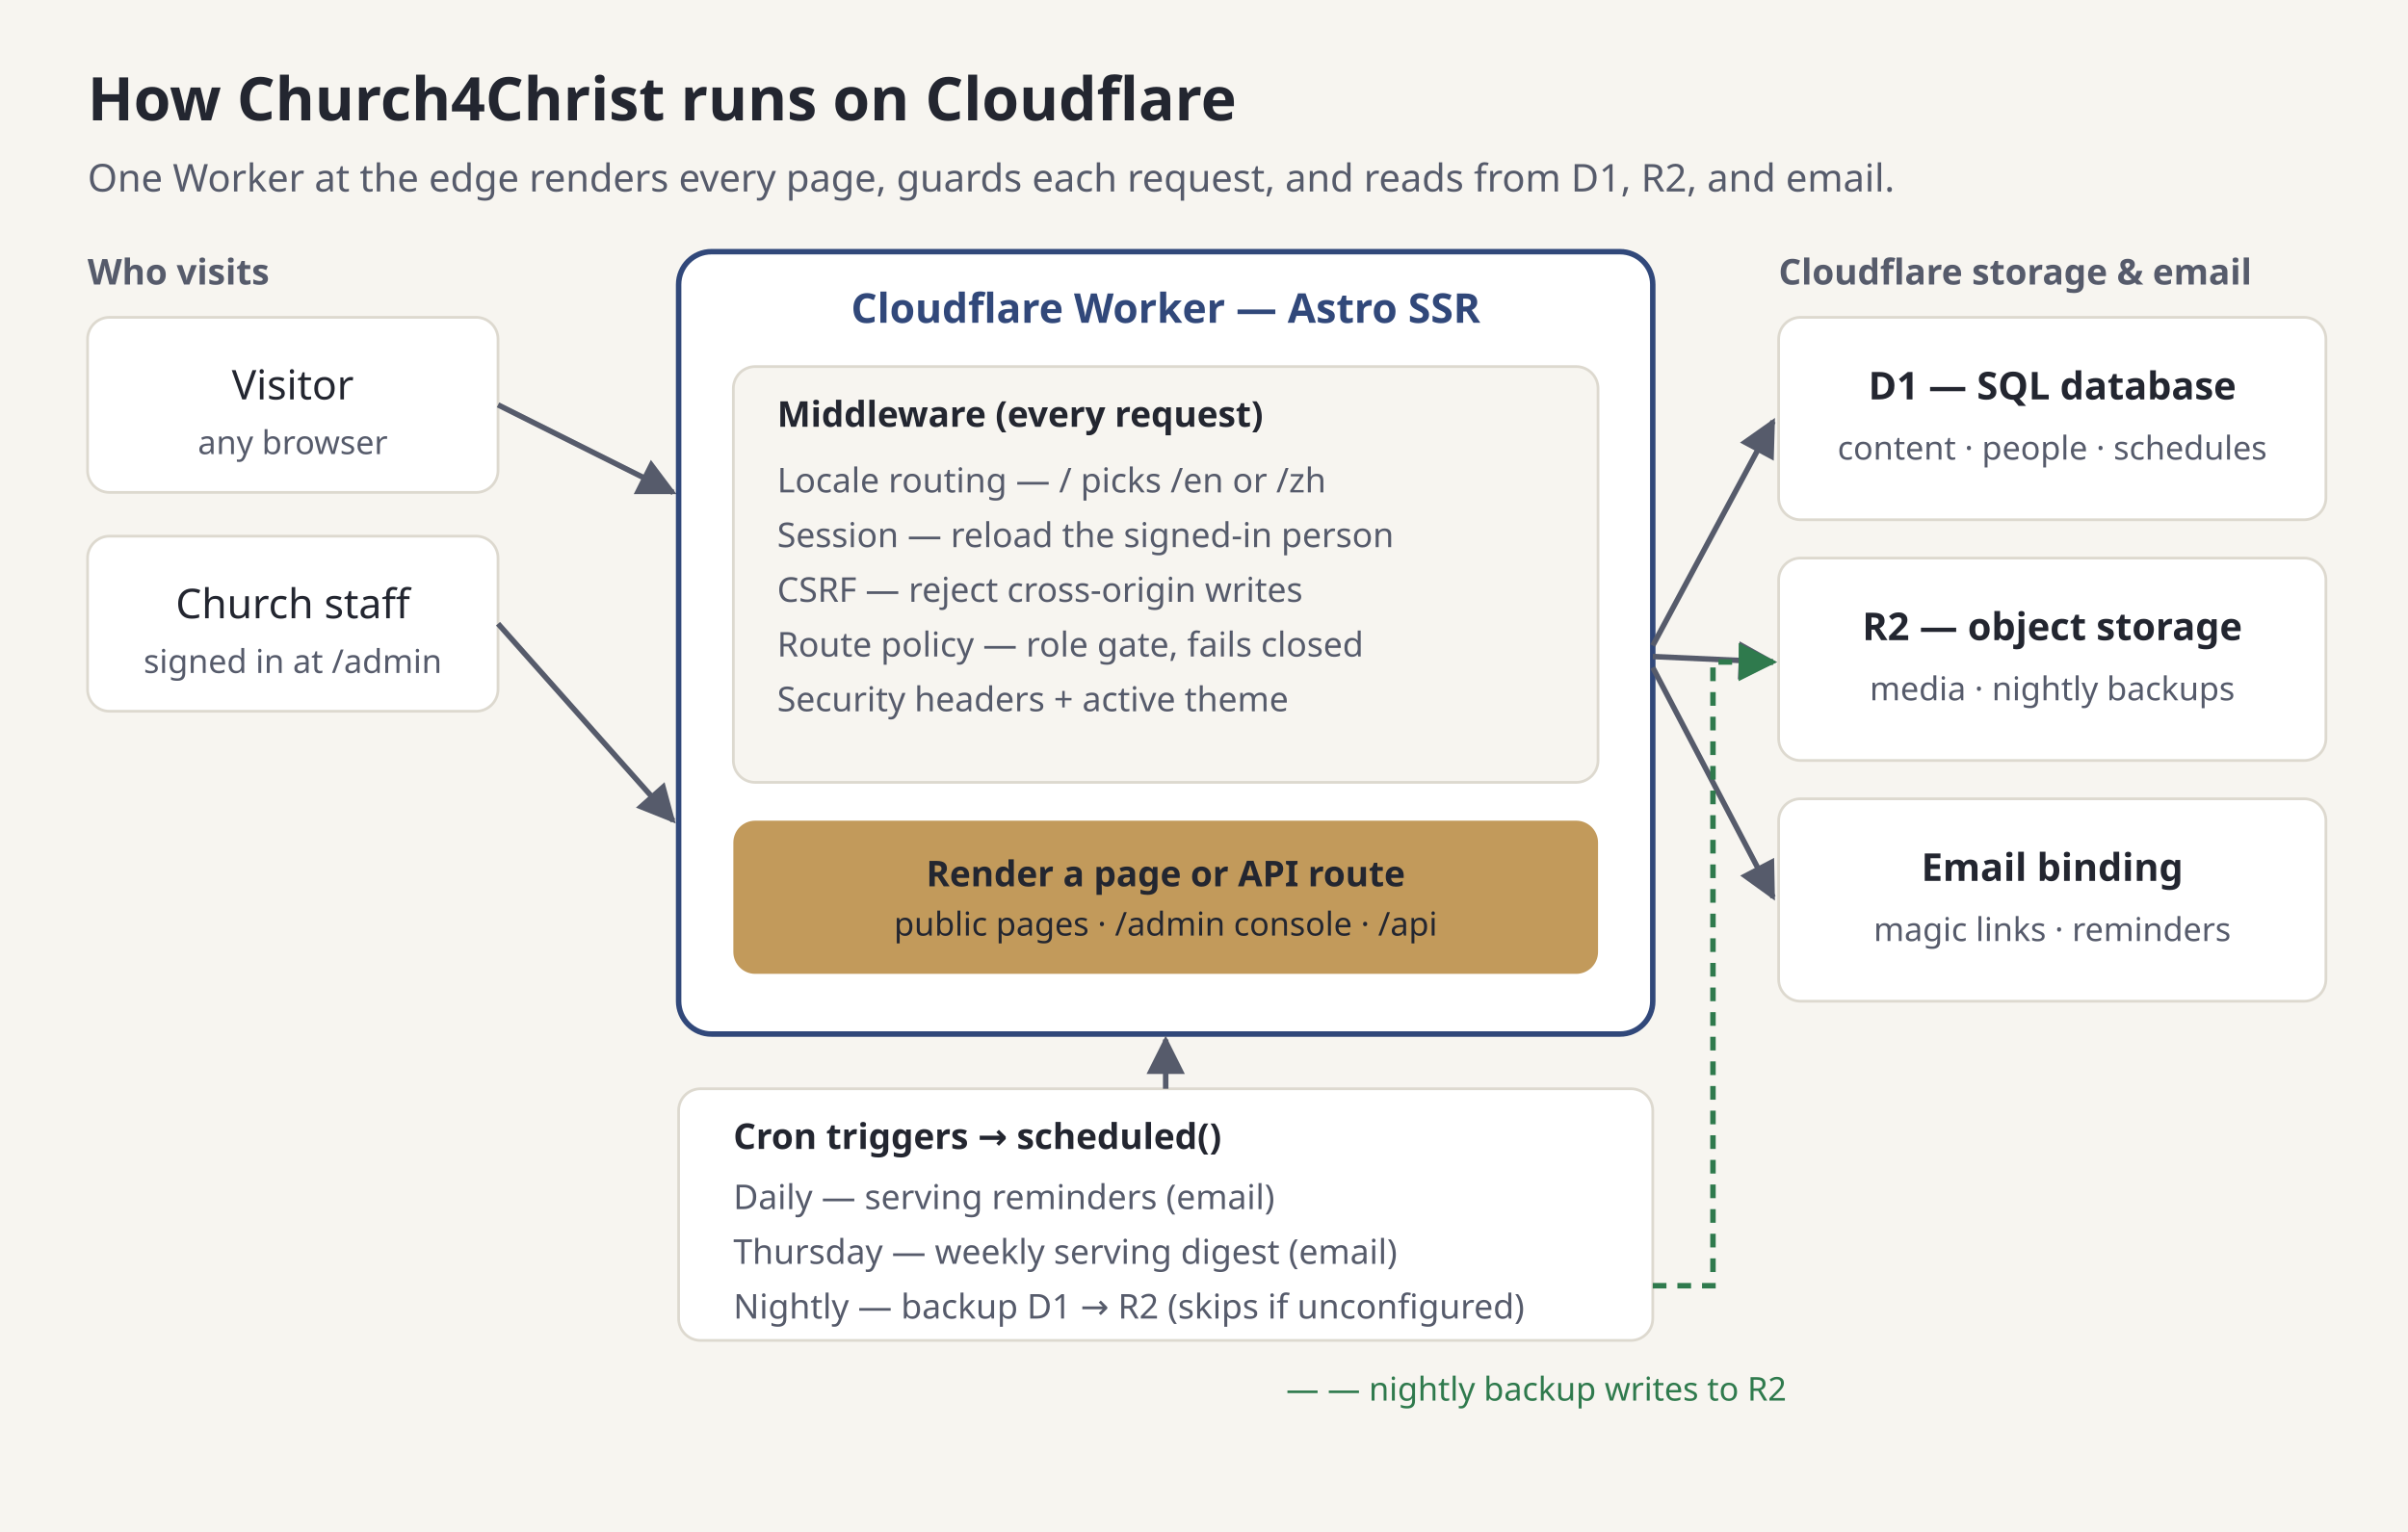
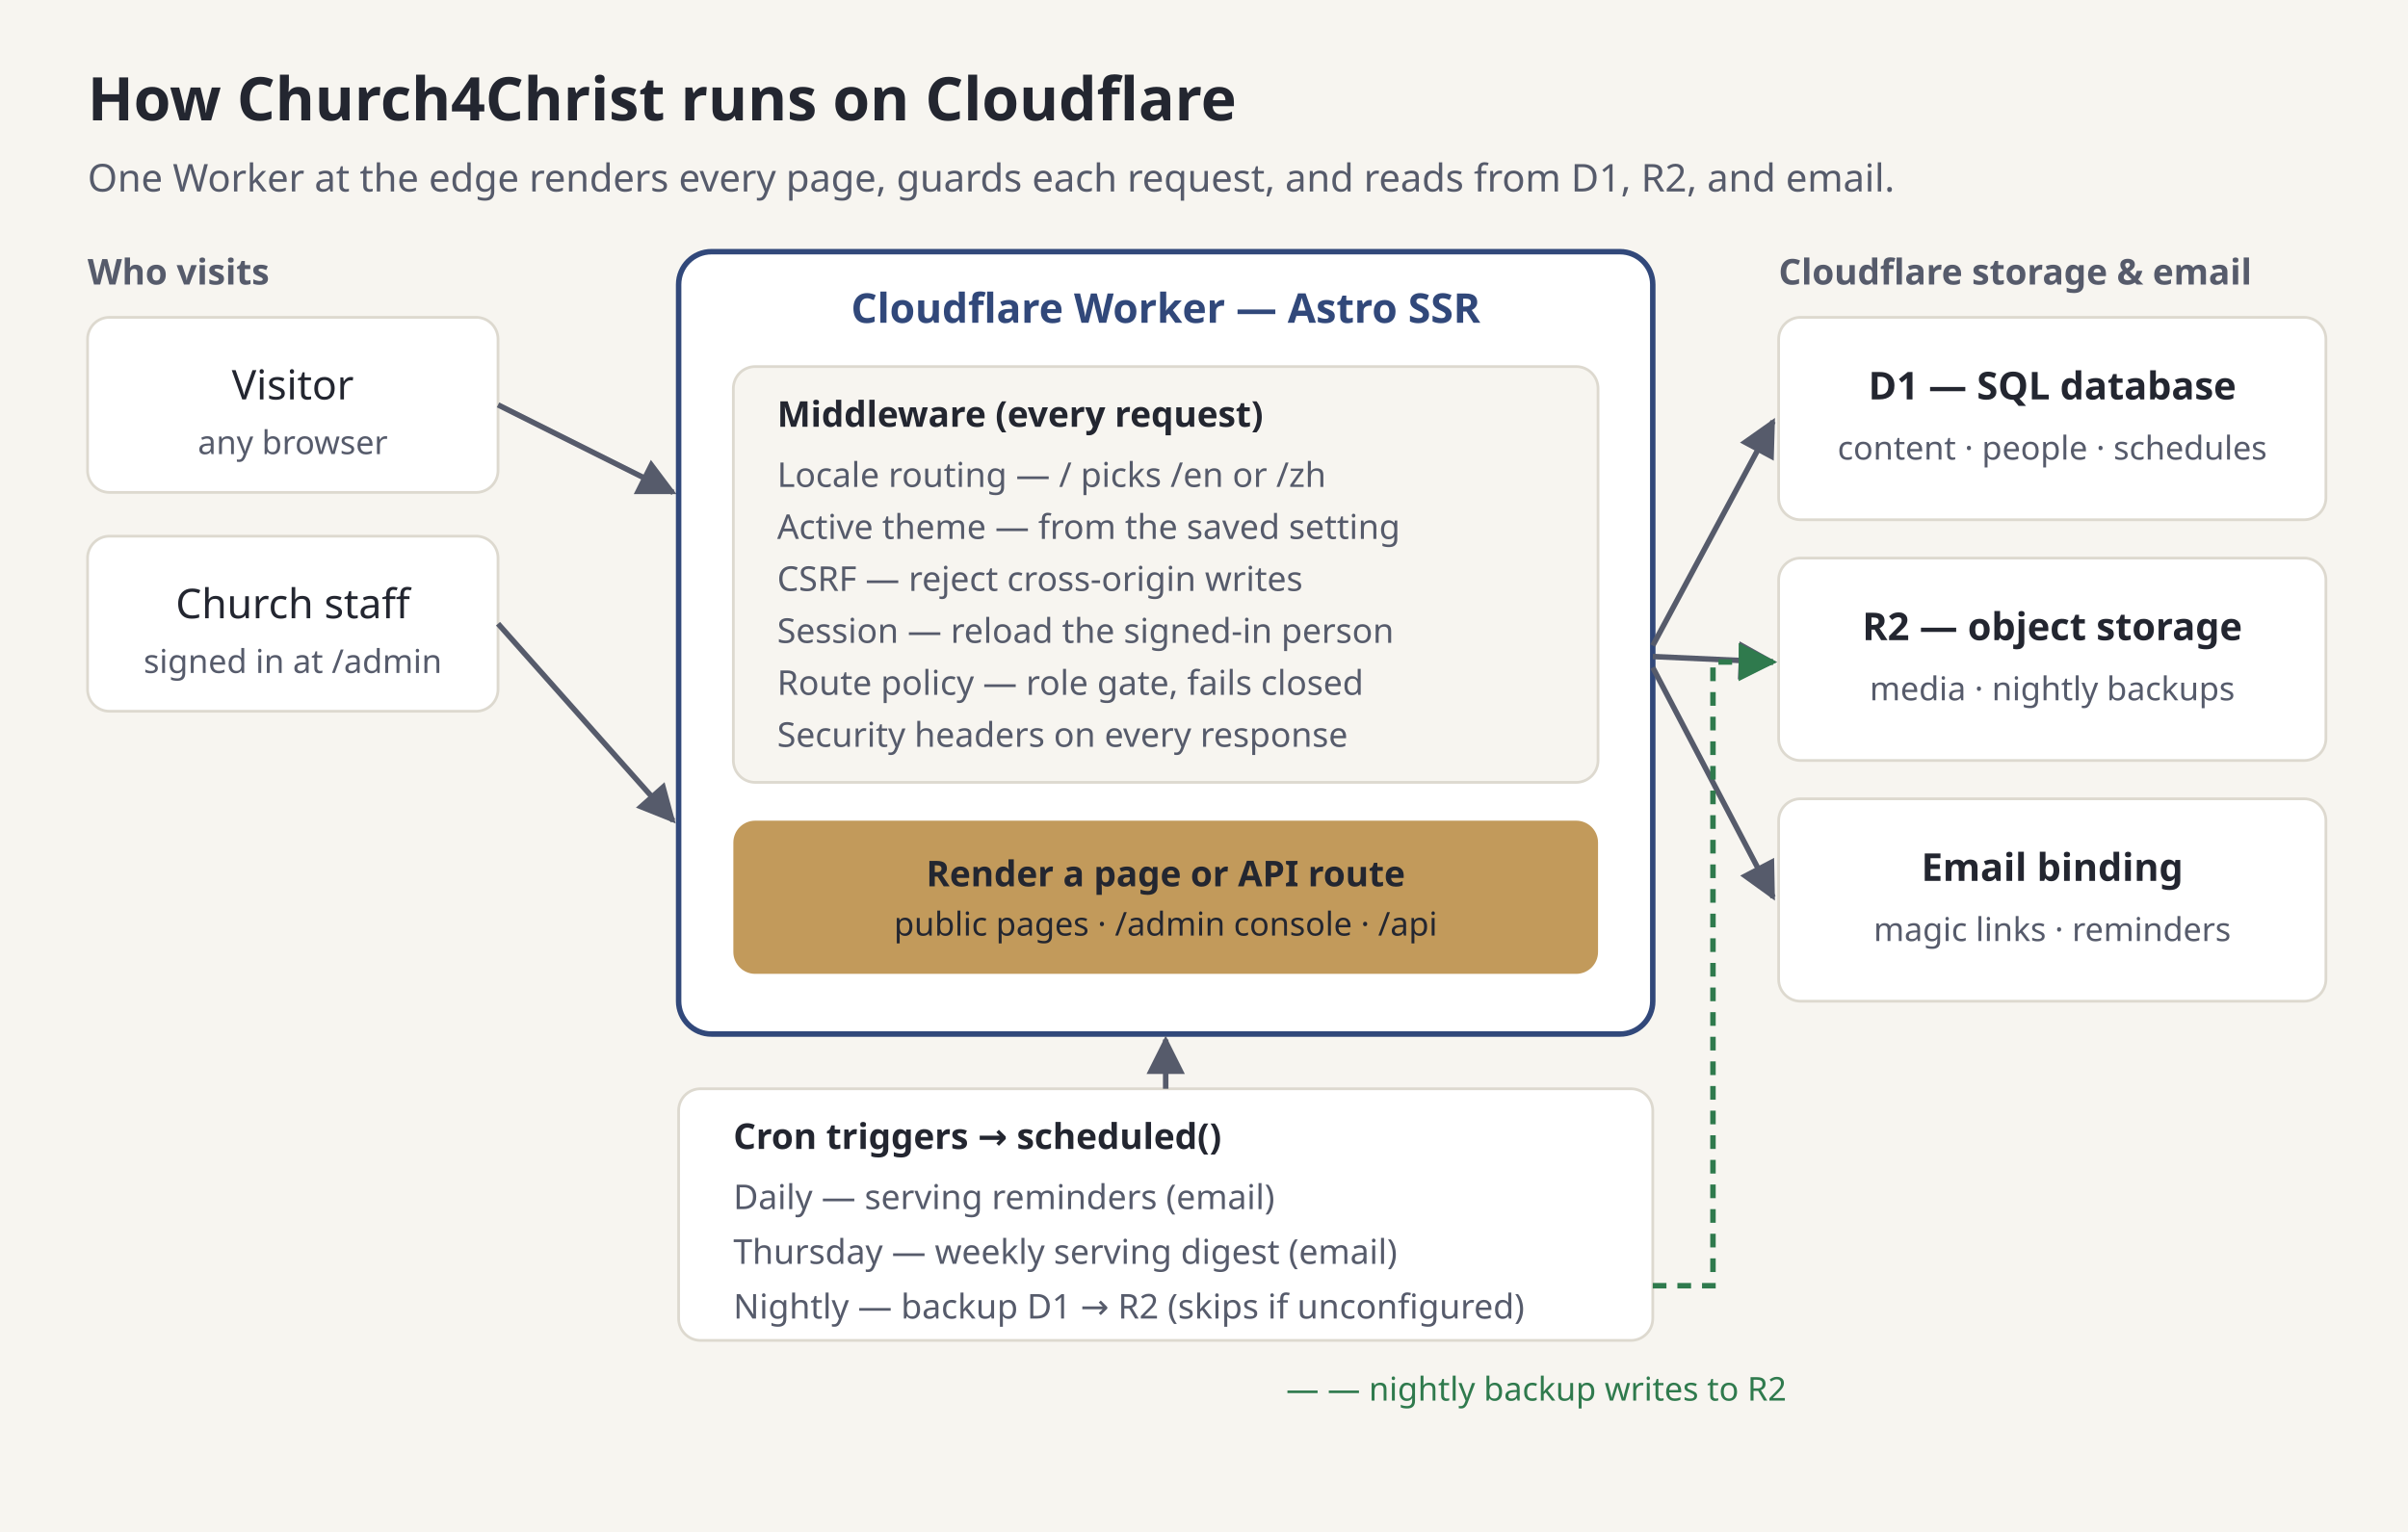
<svg xmlns="http://www.w3.org/2000/svg" viewBox="0 0 880 560" font-family="system-ui, sans-serif" role="img" aria-label="How Church4Christ runs on Cloudflare: a browser reaches one Worker at the edge, which runs middleware then Astro SSR, and talks to D1, R2, and email — with cron triggers driving reminders, digest, and the nightly backup">
  <defs>
    <marker id="arrow" viewBox="0 0 10 10" refX="9" refY="5" markerWidth="7" markerHeight="7" orient="auto-start-reverse">
      <path d="M0,0 L10,5 L0,10 z" fill="#565B6B" />
    </marker>
    <marker id="arrowG" viewBox="0 0 10 10" refX="9" refY="5" markerWidth="7" markerHeight="7" orient="auto-start-reverse">
      <path d="M0,0 L10,5 L0,10 z" fill="#2F7A4D" />
    </marker>
  </defs>
  <rect x="0" y="0" width="880" height="560" fill="#F7F5F0" />
  <text x="32" y="44" font-size="22" font-weight="700" fill="#232630">How Church4Christ runs on Cloudflare</text>
  <text x="32" y="70" font-size="14" fill="#565B6B">One Worker at the edge renders every page, guards each request, and reads from D1, R2, and email.</text>
  <text x="32" y="104" font-size="13" font-weight="600" fill="#565B6B">Who visits</text>
  <rect x="32" y="116" width="150" height="64" rx="8" fill="#FFFFFF" stroke="#DDD9CF" />
  <text x="107" y="146" font-size="15" fill="#232630" text-anchor="middle">Visitor</text>
  <text x="107" y="166" font-size="12" fill="#565B6B" text-anchor="middle">any browser</text>
  <rect x="32" y="196" width="150" height="64" rx="8" fill="#FFFFFF" stroke="#DDD9CF" />
  <text x="107" y="226" font-size="15" fill="#232630" text-anchor="middle">Church staff</text>
  <text x="107" y="246" font-size="12" fill="#565B6B" text-anchor="middle">signed in at /admin</text>
  <line x1="182" y1="148" x2="246" y2="180" stroke="#565B6B" stroke-width="2" marker-end="url(#arrow)" />
  <line x1="182" y1="228" x2="246" y2="300" stroke="#565B6B" stroke-width="2" marker-end="url(#arrow)" />
  <rect x="248" y="92" width="356" height="286" rx="12" fill="#FFFFFF" stroke="#31487A" stroke-width="2" />
  <text x="426" y="118" font-size="15" font-weight="700" fill="#31487A" text-anchor="middle">Cloudflare Worker — Astro SSR</text>
  <rect x="268" y="134" width="316" height="152" rx="8" fill="#F7F5F0" stroke="#DDD9CF" />
  <text x="284" y="156" font-size="13" font-weight="700" fill="#232630">Middleware (every request)</text>
-   <text x="284" y="180" font-size="12.5" fill="#565B6B">Locale routing — / picks /en or /zh</text>
-   <text x="284" y="200" font-size="12.5" fill="#565B6B">Session — reload the signed-in person</text>
-   <text x="284" y="220" font-size="12.5" fill="#565B6B">CSRF — reject cross-origin writes</text>
-   <text x="284" y="240" font-size="12.5" fill="#565B6B">Route policy — role gate, fails closed</text>
-   <text x="284" y="260" font-size="12.5" fill="#565B6B">Security headers + active theme</text>
+   <text x="284" y="178" font-size="12.5" fill="#565B6B">Locale routing — / picks /en or /zh</text>
+   <text x="284" y="197" font-size="12.5" fill="#565B6B">Active theme — from the saved setting</text>
+   <text x="284" y="216" font-size="12.5" fill="#565B6B">CSRF — reject cross-origin writes</text>
+   <text x="284" y="235" font-size="12.5" fill="#565B6B">Session — reload the signed-in person</text>
+   <text x="284" y="254" font-size="12.5" fill="#565B6B">Route policy — role gate, fails closed</text>
+   <text x="284" y="273" font-size="12.5" fill="#565B6B">Security headers on every response</text>
  <rect x="268" y="300" width="316" height="56" rx="8" fill="#C29A5B" />
  <text x="426" y="324" font-size="13" font-weight="700" fill="#232630" text-anchor="middle">Render a page or API route</text>
  <text x="426" y="342" font-size="12" fill="#232630" text-anchor="middle">public pages · /admin console · /api</text>
  <text x="650" y="104" font-size="13" font-weight="600" fill="#565B6B">Cloudflare storage &amp; email</text>
  <rect x="650" y="116" width="200" height="74" rx="8" fill="#FFFFFF" stroke="#DDD9CF" />
  <text x="750" y="146" font-size="14" font-weight="600" fill="#232630" text-anchor="middle">D1 — SQL database</text>
  <text x="750" y="168" font-size="12" fill="#565B6B" text-anchor="middle">content · people · schedules</text>
  <rect x="650" y="204" width="200" height="74" rx="8" fill="#FFFFFF" stroke="#DDD9CF" />
  <text x="750" y="234" font-size="14" font-weight="600" fill="#232630" text-anchor="middle">R2 — object storage</text>
  <text x="750" y="256" font-size="12" fill="#565B6B" text-anchor="middle">media · nightly backups</text>
  <rect x="650" y="292" width="200" height="74" rx="8" fill="#FFFFFF" stroke="#DDD9CF" />
  <text x="750" y="322" font-size="14" font-weight="600" fill="#232630" text-anchor="middle">Email binding</text>
  <text x="750" y="344" font-size="12" fill="#565B6B" text-anchor="middle">magic links · reminders</text>
  <line x1="604" y1="236" x2="648" y2="154" stroke="#565B6B" stroke-width="2" marker-end="url(#arrow)" />
  <line x1="604" y1="240" x2="648" y2="242" stroke="#565B6B" stroke-width="2" marker-end="url(#arrow)" />
  <line x1="604" y1="244" x2="648" y2="328" stroke="#565B6B" stroke-width="2" marker-end="url(#arrow)" />
  <rect x="248" y="398" width="356" height="92" rx="8" fill="#FFFFFF" stroke="#DDD9CF" />
  <text x="268" y="420" font-size="13" font-weight="700" fill="#232630">Cron triggers → scheduled()</text>
  <text x="268" y="442" font-size="12.5" fill="#565B6B">Daily — serving reminders (email)</text>
  <text x="268" y="462" font-size="12.5" fill="#565B6B">Thursday — weekly serving digest (email)</text>
  <text x="268" y="482" font-size="12.5" fill="#565B6B">Nightly — backup D1 → R2 (skips if unconfigured)</text>
  <line x1="426" y1="398" x2="426" y2="380" stroke="#565B6B" stroke-width="2" marker-end="url(#arrow)" />
  <polyline points="604,470 626,470 626,242 648,242" fill="none" stroke="#2F7A4D" stroke-width="2" stroke-dasharray="5 4" marker-end="url(#arrowG)" />
  <text x="470" y="512" font-size="12" fill="#2F7A4D">— — nightly backup writes to R2</text>
</svg>
